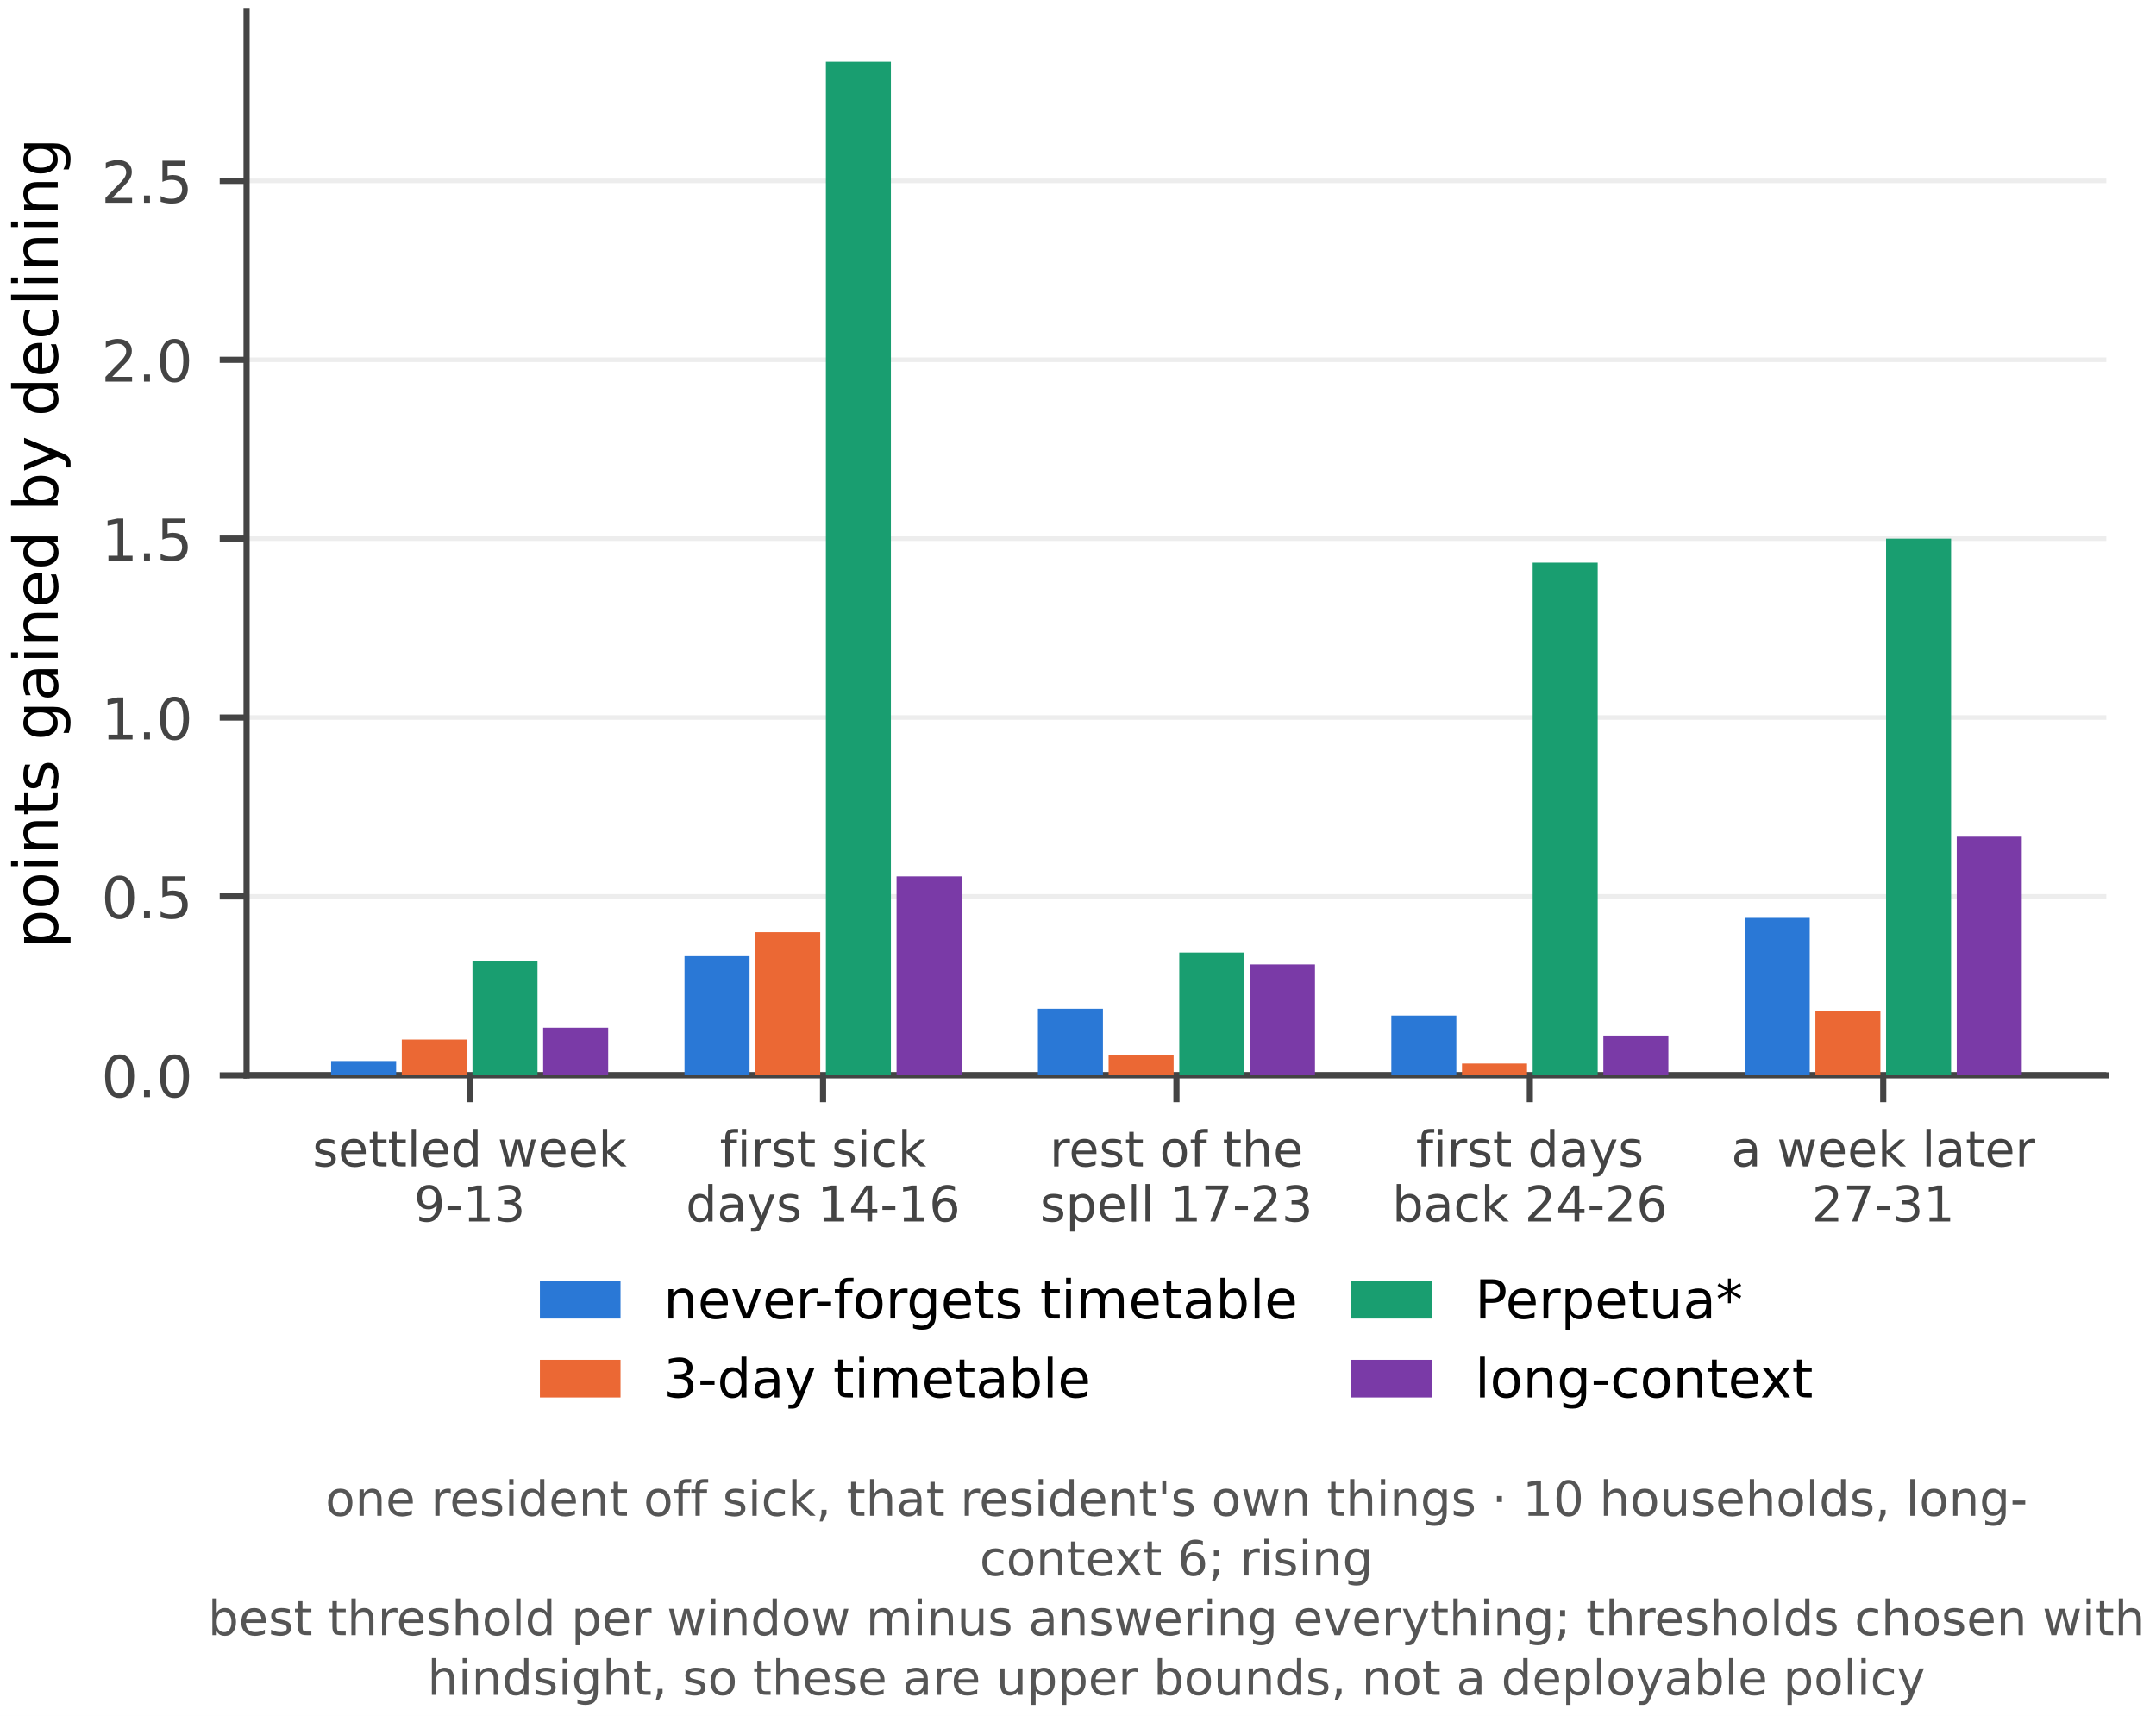
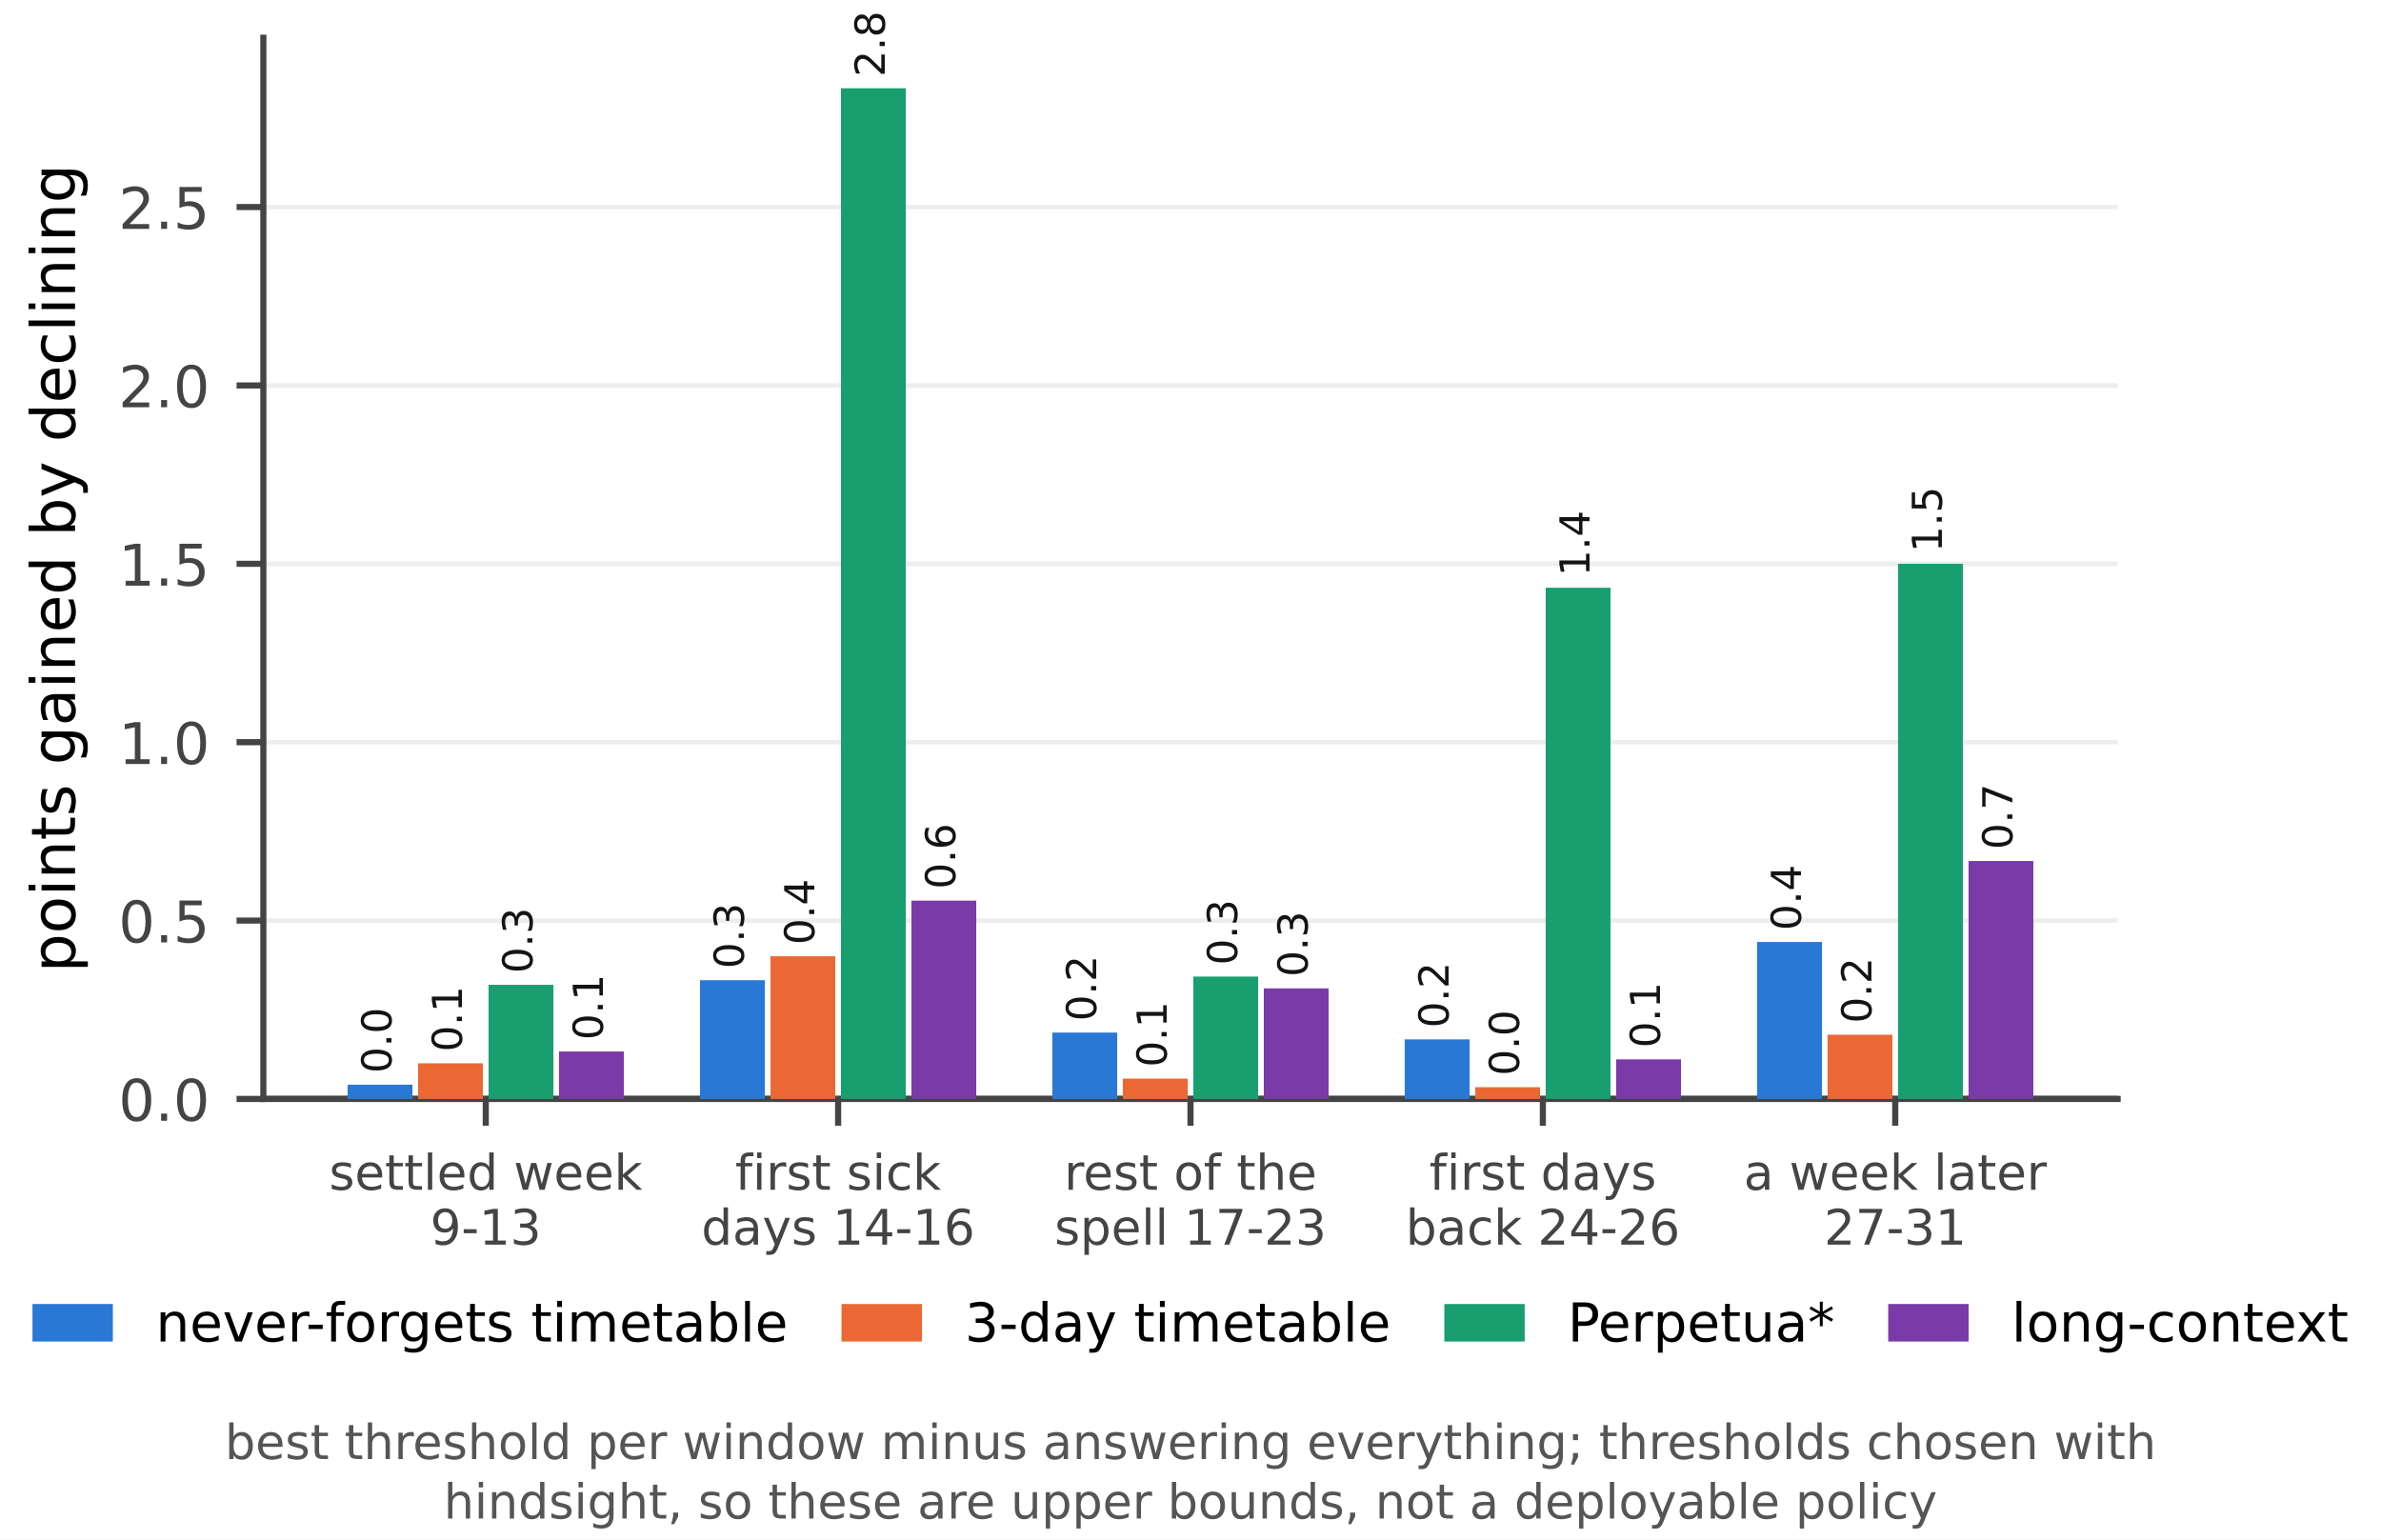
- <svg xmlns="http://www.w3.org/2000/svg" xmlns:xlink="http://www.w3.org/1999/xlink" width="280.753pt" height="223.474pt" viewBox="0 0 280.753 223.474" version="1.1">
+ <svg xmlns="http://www.w3.org/2000/svg" xmlns:xlink="http://www.w3.org/1999/xlink" width="310.96pt" height="201.077pt" viewBox="0 0 310.96 201.077" version="1.1">
  <defs>
    <style type="text/css">*{stroke-linejoin: round; stroke-linecap: butt}</style>
  </defs>
  <g id="figure_1">
    <g id="patch_1">
-       <path d="M 0 223.474  L 280.753 223.474  L 280.753 0  L 0 0  z " style="fill: #ffffff" />
+       <path d="M 0 201.077  L 310.96 201.077  L 310.96 0  L 0 0  z " style="fill: #ffffff" />
    </g>
    <g id="axes_1">
      <g id="patch_2">
-         <path d="M 32.11 140.04  L 274.282 140.04  L 274.282 1.44  L 32.11 1.44  z " style="fill: #ffffff" />
+         <path d="M 34.394 143.528  L 276.566 143.528  L 276.566 4.928  L 34.394 4.928  z " style="fill: #ffffff" />
      </g>
      <g id="matplotlib.axis_1">
        <g id="xtick_1">
          <g id="line2d_1">
            <defs>
-               <path id="m0e35eda341" d="M 0 0  L 0 3.5  " style="stroke: #444444; stroke-width: 0.8" />
+               <path id="md1390766cc" d="M 0 0  L 0 3.5  " style="stroke: #444444; stroke-width: 0.8" />
            </defs>
            <g>
-               <use xlink:href="#m0e35eda341" x="61.157" y="140.04" style="fill: #444444; stroke: #444444; stroke-width: 0.8" />
+               <use xlink:href="#md1390766cc" x="63.441" y="143.528" style="fill: #444444; stroke: #444444; stroke-width: 0.8" />
            </g>
          </g>
          <g id="text_1">
-             <text style="font-size: 6.4px; font-family: 'DejaVu Sans', 'Bitstream Vera Sans', 'Computer Modern Sans Serif', 'Lucida Grande', 'Verdana', 'Geneva', 'Lucid', 'Arial', 'Helvetica', 'Avant Garde', sans-serif; fill: #444444" transform="translate(40.69773 151.903)">settled week</text>
-             <text style="font-size: 6.4px; font-family: 'DejaVu Sans', 'Bitstream Vera Sans', 'Computer Modern Sans Serif', 'Lucida Grande', 'Verdana', 'Geneva', 'Lucid', 'Arial', 'Helvetica', 'Avant Garde', sans-serif; fill: #444444" transform="translate(53.89473 159.0696)">9-13</text>
+             <text style="font-size: 6.4px; font-family: 'DejaVu Sans', 'Bitstream Vera Sans', 'Computer Modern Sans Serif', 'Lucida Grande', 'Verdana', 'Geneva', 'Lucid', 'Arial', 'Helvetica', 'Avant Garde', sans-serif; fill: #444444" transform="translate(42.98181 155.3907)">settled week</text>
+             <text style="font-size: 6.4px; font-family: 'DejaVu Sans', 'Bitstream Vera Sans', 'Computer Modern Sans Serif', 'Lucida Grande', 'Verdana', 'Geneva', 'Lucid', 'Arial', 'Helvetica', 'Avant Garde', sans-serif; fill: #444444" transform="translate(56.17881 162.5573)">9-13</text>
          </g>
        </g>
        <g id="xtick_2">
          <g id="line2d_2">
            <g>
-               <use xlink:href="#m0e35eda341" x="107.177" y="140.04" style="fill: #444444; stroke: #444444; stroke-width: 0.8" />
+               <use xlink:href="#md1390766cc" x="109.461" y="143.528" style="fill: #444444; stroke: #444444; stroke-width: 0.8" />
            </g>
          </g>
          <g id="text_2">
-             <text style="font-size: 6.4px; font-family: 'DejaVu Sans', 'Bitstream Vera Sans', 'Computer Modern Sans Serif', 'Lucida Grande', 'Verdana', 'Geneva', 'Lucid', 'Arial', 'Helvetica', 'Avant Garde', sans-serif; fill: #444444" transform="translate(93.73854 151.903)">first sick</text>
-             <text style="font-size: 6.4px; font-family: 'DejaVu Sans', 'Bitstream Vera Sans', 'Computer Modern Sans Serif', 'Lucida Grande', 'Verdana', 'Geneva', 'Lucid', 'Arial', 'Helvetica', 'Avant Garde', sans-serif; fill: #444444" transform="translate(89.30754 159.0696)">days 14-16</text>
+             <text style="font-size: 6.4px; font-family: 'DejaVu Sans', 'Bitstream Vera Sans', 'Computer Modern Sans Serif', 'Lucida Grande', 'Verdana', 'Geneva', 'Lucid', 'Arial', 'Helvetica', 'Avant Garde', sans-serif; fill: #444444" transform="translate(96.02262 155.3907)">first sick</text>
+             <text style="font-size: 6.4px; font-family: 'DejaVu Sans', 'Bitstream Vera Sans', 'Computer Modern Sans Serif', 'Lucida Grande', 'Verdana', 'Geneva', 'Lucid', 'Arial', 'Helvetica', 'Avant Garde', sans-serif; fill: #444444" transform="translate(91.59162 162.5573)">days 14-16</text>
          </g>
        </g>
        <g id="xtick_3">
          <g id="line2d_3">
            <g>
-               <use xlink:href="#m0e35eda341" x="153.196" y="140.04" style="fill: #444444; stroke: #444444; stroke-width: 0.8" />
+               <use xlink:href="#md1390766cc" x="155.48" y="143.528" style="fill: #444444; stroke: #444444; stroke-width: 0.8" />
            </g>
          </g>
          <g id="text_3">
-             <text style="font-size: 6.4px; font-family: 'DejaVu Sans', 'Bitstream Vera Sans', 'Computer Modern Sans Serif', 'Lucida Grande', 'Verdana', 'Geneva', 'Lucid', 'Arial', 'Helvetica', 'Avant Garde', sans-serif; fill: #444444" transform="translate(136.6918 151.903)">rest of the</text>
-             <text style="font-size: 6.4px; font-family: 'DejaVu Sans', 'Bitstream Vera Sans', 'Computer Modern Sans Serif', 'Lucida Grande', 'Verdana', 'Geneva', 'Lucid', 'Arial', 'Helvetica', 'Avant Garde', sans-serif; fill: #444444" transform="translate(135.4348 159.0696)">spell 17-23</text>
+             <text style="font-size: 6.4px; font-family: 'DejaVu Sans', 'Bitstream Vera Sans', 'Computer Modern Sans Serif', 'Lucida Grande', 'Verdana', 'Geneva', 'Lucid', 'Arial', 'Helvetica', 'Avant Garde', sans-serif; fill: #444444" transform="translate(138.9759 155.3907)">rest of the</text>
+             <text style="font-size: 6.4px; font-family: 'DejaVu Sans', 'Bitstream Vera Sans', 'Computer Modern Sans Serif', 'Lucida Grande', 'Verdana', 'Geneva', 'Lucid', 'Arial', 'Helvetica', 'Avant Garde', sans-serif; fill: #444444" transform="translate(137.7189 162.5573)">spell 17-23</text>
          </g>
        </g>
        <g id="xtick_4">
          <g id="line2d_4">
            <g>
-               <use xlink:href="#m0e35eda341" x="199.215" y="140.04" style="fill: #444444; stroke: #444444; stroke-width: 0.8" />
+               <use xlink:href="#md1390766cc" x="201.499" y="143.528" style="fill: #444444; stroke: #444444; stroke-width: 0.8" />
            </g>
          </g>
          <g id="text_4">
-             <text style="font-size: 6.4px; font-family: 'DejaVu Sans', 'Bitstream Vera Sans', 'Computer Modern Sans Serif', 'Lucida Grande', 'Verdana', 'Geneva', 'Lucid', 'Arial', 'Helvetica', 'Avant Garde', sans-serif; fill: #444444" transform="translate(184.3922 151.903)">first days</text>
-             <text style="font-size: 6.4px; font-family: 'DejaVu Sans', 'Bitstream Vera Sans', 'Computer Modern Sans Serif', 'Lucida Grande', 'Verdana', 'Geneva', 'Lucid', 'Arial', 'Helvetica', 'Avant Garde', sans-serif; fill: #444444" transform="translate(181.2947 159.0696)">back 24-26</text>
+             <text style="font-size: 6.4px; font-family: 'DejaVu Sans', 'Bitstream Vera Sans', 'Computer Modern Sans Serif', 'Lucida Grande', 'Verdana', 'Geneva', 'Lucid', 'Arial', 'Helvetica', 'Avant Garde', sans-serif; fill: #444444" transform="translate(186.6762 155.3907)">first days</text>
+             <text style="font-size: 6.4px; font-family: 'DejaVu Sans', 'Bitstream Vera Sans', 'Computer Modern Sans Serif', 'Lucida Grande', 'Verdana', 'Geneva', 'Lucid', 'Arial', 'Helvetica', 'Avant Garde', sans-serif; fill: #444444" transform="translate(183.5787 162.5573)">back 24-26</text>
          </g>
        </g>
        <g id="xtick_5">
          <g id="line2d_5">
            <g>
-               <use xlink:href="#m0e35eda341" x="245.234" y="140.04" style="fill: #444444; stroke: #444444; stroke-width: 0.8" />
+               <use xlink:href="#md1390766cc" x="247.519" y="143.528" style="fill: #444444; stroke: #444444; stroke-width: 0.8" />
            </g>
          </g>
          <g id="text_5">
-             <text style="font-size: 6.4px; font-family: 'DejaVu Sans', 'Bitstream Vera Sans', 'Computer Modern Sans Serif', 'Lucida Grande', 'Verdana', 'Geneva', 'Lucid', 'Arial', 'Helvetica', 'Avant Garde', sans-serif; fill: #444444" transform="translate(225.4425 151.903)">a week later</text>
-             <text style="font-size: 6.4px; font-family: 'DejaVu Sans', 'Bitstream Vera Sans', 'Computer Modern Sans Serif', 'Lucida Grande', 'Verdana', 'Geneva', 'Lucid', 'Arial', 'Helvetica', 'Avant Garde', sans-serif; fill: #444444" transform="translate(235.936 159.0696)">27-31</text>
+             <text style="font-size: 6.4px; font-family: 'DejaVu Sans', 'Bitstream Vera Sans', 'Computer Modern Sans Serif', 'Lucida Grande', 'Verdana', 'Geneva', 'Lucid', 'Arial', 'Helvetica', 'Avant Garde', sans-serif; fill: #444444" transform="translate(227.7265 155.3907)">a week later</text>
+             <text style="font-size: 6.4px; font-family: 'DejaVu Sans', 'Bitstream Vera Sans', 'Computer Modern Sans Serif', 'Lucida Grande', 'Verdana', 'Geneva', 'Lucid', 'Arial', 'Helvetica', 'Avant Garde', sans-serif; fill: #444444" transform="translate(238.22 162.5573)">27-31</text>
          </g>
        </g>
      </g>
      <g id="matplotlib.axis_2">
        <g id="ytick_1">
          <g id="line2d_6">
-             <path d="M 32.11 140.04  L 274.282 140.04  " clip-path="url(#p45ecbf6be1)" style="fill: none; stroke: #dddddd; stroke-opacity: 0.5; stroke-width: 0.6; stroke-linecap: square" />
+             <path d="M 34.394 143.528  L 276.566 143.528  " clip-path="url(#p64938259af)" style="fill: none; stroke: #dddddd; stroke-opacity: 0.5; stroke-width: 0.6; stroke-linecap: square" />
          </g>
          <g id="line2d_7">
            <defs>
-               <path id="mec962a2c40" d="M 0 0  L -3.5 0  " style="stroke: #444444; stroke-width: 0.8" />
+               <path id="m6862e2ac5c" d="M 0 0  L -3.5 0  " style="stroke: #444444; stroke-width: 0.8" />
            </defs>
            <g>
-               <use xlink:href="#mec962a2c40" x="32.11" y="140.04" style="fill: #444444; stroke: #444444; stroke-width: 0.8" />
+               <use xlink:href="#m6862e2ac5c" x="34.394" y="143.528" style="fill: #444444; stroke: #444444; stroke-width: 0.8" />
            </g>
          </g>
          <g id="text_6">
-             <text style="font-size: 7.5px; font-family: 'DejaVu Sans', 'Bitstream Vera Sans', 'Computer Modern Sans Serif', 'Lucida Grande', 'Verdana', 'Geneva', 'Lucid', 'Arial', 'Helvetica', 'Avant Garde', sans-serif; text-anchor: end; fill: #444444" x="25.11" y="142.889" transform="rotate(-0 25.10984 142.8894)">0.0</text>
+             <text style="font-size: 7.5px; font-family: 'DejaVu Sans', 'Bitstream Vera Sans', 'Computer Modern Sans Serif', 'Lucida Grande', 'Verdana', 'Geneva', 'Lucid', 'Arial', 'Helvetica', 'Avant Garde', sans-serif; text-anchor: end; fill: #444444" x="27.394" y="146.377" transform="rotate(-0 27.39392 146.3771)">0.0</text>
          </g>
        </g>
        <g id="ytick_2">
          <g id="line2d_8">
-             <path d="M 32.11 116.743  L 274.282 116.743  " clip-path="url(#p45ecbf6be1)" style="fill: none; stroke: #dddddd; stroke-opacity: 0.5; stroke-width: 0.6; stroke-linecap: square" />
+             <path d="M 34.394 120.231  L 276.566 120.231  " clip-path="url(#p64938259af)" style="fill: none; stroke: #dddddd; stroke-opacity: 0.5; stroke-width: 0.6; stroke-linecap: square" />
          </g>
          <g id="line2d_9">
            <g>
-               <use xlink:href="#mec962a2c40" x="32.11" y="116.743" style="fill: #444444; stroke: #444444; stroke-width: 0.8" />
+               <use xlink:href="#m6862e2ac5c" x="34.394" y="120.231" style="fill: #444444; stroke: #444444; stroke-width: 0.8" />
            </g>
          </g>
          <g id="text_7">
-             <text style="font-size: 7.5px; font-family: 'DejaVu Sans', 'Bitstream Vera Sans', 'Computer Modern Sans Serif', 'Lucida Grande', 'Verdana', 'Geneva', 'Lucid', 'Arial', 'Helvetica', 'Avant Garde', sans-serif; text-anchor: end; fill: #444444" x="25.11" y="119.593" transform="rotate(-0 25.10984 119.5926)">0.5</text>
+             <text style="font-size: 7.5px; font-family: 'DejaVu Sans', 'Bitstream Vera Sans', 'Computer Modern Sans Serif', 'Lucida Grande', 'Verdana', 'Geneva', 'Lucid', 'Arial', 'Helvetica', 'Avant Garde', sans-serif; text-anchor: end; fill: #444444" x="27.394" y="123.08" transform="rotate(-0 27.39392 123.0802)">0.5</text>
          </g>
        </g>
        <g id="ytick_3">
          <g id="line2d_10">
-             <path d="M 32.11 93.446  L 274.282 93.446  " clip-path="url(#p45ecbf6be1)" style="fill: none; stroke: #dddddd; stroke-opacity: 0.5; stroke-width: 0.6; stroke-linecap: square" />
+             <path d="M 34.394 96.934  L 276.566 96.934  " clip-path="url(#p64938259af)" style="fill: none; stroke: #dddddd; stroke-opacity: 0.5; stroke-width: 0.6; stroke-linecap: square" />
          </g>
          <g id="line2d_11">
            <g>
-               <use xlink:href="#mec962a2c40" x="32.11" y="93.446" style="fill: #444444; stroke: #444444; stroke-width: 0.8" />
+               <use xlink:href="#m6862e2ac5c" x="34.394" y="96.934" style="fill: #444444; stroke: #444444; stroke-width: 0.8" />
            </g>
          </g>
          <g id="text_8">
-             <text style="font-size: 7.5px; font-family: 'DejaVu Sans', 'Bitstream Vera Sans', 'Computer Modern Sans Serif', 'Lucida Grande', 'Verdana', 'Geneva', 'Lucid', 'Arial', 'Helvetica', 'Avant Garde', sans-serif; text-anchor: end; fill: #444444" x="25.11" y="96.296" transform="rotate(-0 25.10984 96.2957)">1.0</text>
+             <text style="font-size: 7.5px; font-family: 'DejaVu Sans', 'Bitstream Vera Sans', 'Computer Modern Sans Serif', 'Lucida Grande', 'Verdana', 'Geneva', 'Lucid', 'Arial', 'Helvetica', 'Avant Garde', sans-serif; text-anchor: end; fill: #444444" x="27.394" y="99.783" transform="rotate(-0 27.39392 99.78338)">1.0</text>
          </g>
        </g>
        <g id="ytick_4">
          <g id="line2d_12">
-             <path d="M 32.11 70.149  L 274.282 70.149  " clip-path="url(#p45ecbf6be1)" style="fill: none; stroke: #dddddd; stroke-opacity: 0.5; stroke-width: 0.6; stroke-linecap: square" />
+             <path d="M 34.394 73.637  L 276.566 73.637  " clip-path="url(#p64938259af)" style="fill: none; stroke: #dddddd; stroke-opacity: 0.5; stroke-width: 0.6; stroke-linecap: square" />
          </g>
          <g id="line2d_13">
            <g>
-               <use xlink:href="#mec962a2c40" x="32.11" y="70.149" style="fill: #444444; stroke: #444444; stroke-width: 0.8" />
+               <use xlink:href="#m6862e2ac5c" x="34.394" y="73.637" style="fill: #444444; stroke: #444444; stroke-width: 0.8" />
            </g>
          </g>
          <g id="text_9">
-             <text style="font-size: 7.5px; font-family: 'DejaVu Sans', 'Bitstream Vera Sans', 'Computer Modern Sans Serif', 'Lucida Grande', 'Verdana', 'Geneva', 'Lucid', 'Arial', 'Helvetica', 'Avant Garde', sans-serif; text-anchor: end; fill: #444444" x="25.11" y="72.999" transform="rotate(-0 25.10984 72.99884)">1.5</text>
+             <text style="font-size: 7.5px; font-family: 'DejaVu Sans', 'Bitstream Vera Sans', 'Computer Modern Sans Serif', 'Lucida Grande', 'Verdana', 'Geneva', 'Lucid', 'Arial', 'Helvetica', 'Avant Garde', sans-serif; text-anchor: end; fill: #444444" x="27.394" y="76.487" transform="rotate(-0 27.39392 76.48653)">1.5</text>
          </g>
        </g>
        <g id="ytick_5">
          <g id="line2d_14">
-             <path d="M 32.11 46.853  L 274.282 46.853  " clip-path="url(#p45ecbf6be1)" style="fill: none; stroke: #dddddd; stroke-opacity: 0.5; stroke-width: 0.6; stroke-linecap: square" />
+             <path d="M 34.394 50.34  L 276.566 50.34  " clip-path="url(#p64938259af)" style="fill: none; stroke: #dddddd; stroke-opacity: 0.5; stroke-width: 0.6; stroke-linecap: square" />
          </g>
          <g id="line2d_15">
            <g>
-               <use xlink:href="#mec962a2c40" x="32.11" y="46.853" style="fill: #444444; stroke: #444444; stroke-width: 0.8" />
+               <use xlink:href="#m6862e2ac5c" x="34.394" y="50.34" style="fill: #444444; stroke: #444444; stroke-width: 0.8" />
            </g>
          </g>
          <g id="text_10">
-             <text style="font-size: 7.5px; font-family: 'DejaVu Sans', 'Bitstream Vera Sans', 'Computer Modern Sans Serif', 'Lucida Grande', 'Verdana', 'Geneva', 'Lucid', 'Arial', 'Helvetica', 'Avant Garde', sans-serif; text-anchor: end; fill: #444444" x="25.11" y="49.702" transform="rotate(-0 25.10984 49.70198)">2.0</text>
+             <text style="font-size: 7.5px; font-family: 'DejaVu Sans', 'Bitstream Vera Sans', 'Computer Modern Sans Serif', 'Lucida Grande', 'Verdana', 'Geneva', 'Lucid', 'Arial', 'Helvetica', 'Avant Garde', sans-serif; text-anchor: end; fill: #444444" x="27.394" y="53.19" transform="rotate(-0 27.39392 53.18967)">2.0</text>
          </g>
        </g>
        <g id="ytick_6">
          <g id="line2d_16">
-             <path d="M 32.11 23.556  L 274.282 23.556  " clip-path="url(#p45ecbf6be1)" style="fill: none; stroke: #dddddd; stroke-opacity: 0.5; stroke-width: 0.6; stroke-linecap: square" />
+             <path d="M 34.394 27.043  L 276.566 27.043  " clip-path="url(#p64938259af)" style="fill: none; stroke: #dddddd; stroke-opacity: 0.5; stroke-width: 0.6; stroke-linecap: square" />
          </g>
          <g id="line2d_17">
            <g>
-               <use xlink:href="#mec962a2c40" x="32.11" y="23.556" style="fill: #444444; stroke: #444444; stroke-width: 0.8" />
+               <use xlink:href="#m6862e2ac5c" x="34.394" y="27.043" style="fill: #444444; stroke: #444444; stroke-width: 0.8" />
            </g>
          </g>
          <g id="text_11">
-             <text style="font-size: 7.5px; font-family: 'DejaVu Sans', 'Bitstream Vera Sans', 'Computer Modern Sans Serif', 'Lucida Grande', 'Verdana', 'Geneva', 'Lucid', 'Arial', 'Helvetica', 'Avant Garde', sans-serif; text-anchor: end; fill: #444444" x="25.11" y="26.405" transform="rotate(-0 25.10984 26.40512)">2.5</text>
+             <text style="font-size: 7.5px; font-family: 'DejaVu Sans', 'Bitstream Vera Sans', 'Computer Modern Sans Serif', 'Lucida Grande', 'Verdana', 'Geneva', 'Lucid', 'Arial', 'Helvetica', 'Avant Garde', sans-serif; text-anchor: end; fill: #444444" x="27.394" y="29.893" transform="rotate(-0 27.39392 29.89281)">2.5</text>
          </g>
        </g>
        <g id="text_12">
-           <text style="font-size: 8px; font-family: 'DejaVu Sans', 'Bitstream Vera Sans', 'Computer Modern Sans Serif', 'Lucida Grande', 'Verdana', 'Geneva', 'Lucid', 'Arial', 'Helvetica', 'Avant Garde', sans-serif; text-anchor: middle" x="7.519" y="70.74" transform="rotate(-90 7.51875 70.74)">points gained by declining</text>
+           <text style="font-size: 8px; font-family: 'DejaVu Sans', 'Bitstream Vera Sans', 'Computer Modern Sans Serif', 'Lucida Grande', 'Verdana', 'Geneva', 'Lucid', 'Arial', 'Helvetica', 'Avant Garde', sans-serif; text-anchor: middle" x="9.803" y="74.228" transform="rotate(-90 9.802828 74.22769)">points gained by declining</text>
        </g>
      </g>
      <g id="line2d_18">
-         <path d="M 32.11 140.04  L 274.282 140.04  " clip-path="url(#p45ecbf6be1)" style="fill: none; stroke: #141413; stroke-width: 0.8; stroke-linecap: square" />
+         <path d="M 34.394 143.528  L 276.566 143.528  " clip-path="url(#p64938259af)" style="fill: none; stroke: #141413; stroke-width: 0.8; stroke-linecap: square" />
      </g>
      <g id="patch_3">
-         <path d="M 32.11 140.04  L 32.11 1.44  " style="fill: none; stroke: #444444; stroke-width: 0.8; stroke-linejoin: miter; stroke-linecap: square" />
+         <path d="M 34.394 143.528  L 34.394 4.928  " style="fill: none; stroke: #444444; stroke-width: 0.8; stroke-linejoin: miter; stroke-linecap: square" />
      </g>
      <g id="patch_4">
-         <path d="M 32.11 140.04  L 274.282 140.04  " style="fill: none; stroke: #444444; stroke-width: 0.8; stroke-linejoin: miter; stroke-linecap: square" />
+         <path d="M 34.394 143.528  L 276.566 143.528  " style="fill: none; stroke: #444444; stroke-width: 0.8; stroke-linejoin: miter; stroke-linecap: square" />
      </g>
      <g id="patch_5">
-         <path d="M 43.118 140.04  L 51.585 140.04  L 51.585 138.176  L 43.118 138.176  z " clip-path="url(#p45ecbf6be1)" style="fill: #2a78d6" />
+         <path d="M 45.402 143.528  L 53.869 143.528  L 53.869 141.664  L 45.402 141.664  z " clip-path="url(#p64938259af)" style="fill: #2a78d6" />
      </g>
      <g id="patch_6">
-         <path d="M 89.137 140.04  L 97.605 140.04  L 97.605 124.524  L 89.137 124.524  z " clip-path="url(#p45ecbf6be1)" style="fill: #2a78d6" />
+         <path d="M 91.421 143.528  L 99.889 143.528  L 99.889 128.012  L 91.421 128.012  z " clip-path="url(#p64938259af)" style="fill: #2a78d6" />
      </g>
      <g id="patch_7">
-         <path d="M 135.156 140.04  L 143.624 140.04  L 143.624 131.374  L 135.156 131.374  z " clip-path="url(#p45ecbf6be1)" style="fill: #2a78d6" />
+         <path d="M 137.44 143.528  L 145.908 143.528  L 145.908 134.861  L 137.44 134.861  z " clip-path="url(#p64938259af)" style="fill: #2a78d6" />
      </g>
      <g id="patch_8">
-         <path d="M 181.176 140.04  L 189.643 140.04  L 189.643 132.259  L 181.176 132.259  z " clip-path="url(#p45ecbf6be1)" style="fill: #2a78d6" />
+         <path d="M 183.46 143.528  L 191.927 143.528  L 191.927 135.747  L 183.46 135.747  z " clip-path="url(#p64938259af)" style="fill: #2a78d6" />
      </g>
      <g id="patch_9">
-         <path d="M 227.195 140.04  L 235.662 140.04  L 235.662 119.539  L 227.195 119.539  z " clip-path="url(#p45ecbf6be1)" style="fill: #2a78d6" />
+         <path d="M 229.479 143.528  L 237.947 143.528  L 237.947 123.026  L 229.479 123.026  z " clip-path="url(#p64938259af)" style="fill: #2a78d6" />
+       </g>
+       <g id="text_13">
+         <text style="font-size: 5.4px; font-family: 'DejaVu Sans', 'Bitstream Vera Sans', 'Computer Modern Sans Serif', 'Lucida Grande', 'Verdana', 'Geneva', 'Lucid', 'Arial', 'Helvetica', 'Avant Garde', sans-serif; fill: #141413" transform="translate(51.12558 140.1639) rotate(-90)">0.0</text>
+       </g>
+       <g id="text_14">
+         <text style="font-size: 5.4px; font-family: 'DejaVu Sans', 'Bitstream Vera Sans', 'Computer Modern Sans Serif', 'Lucida Grande', 'Verdana', 'Geneva', 'Lucid', 'Arial', 'Helvetica', 'Avant Garde', sans-serif; fill: #141413" transform="translate(97.14489 126.512) rotate(-90)">0.3</text>
+       </g>
+       <g id="text_15">
+         <text style="font-size: 5.4px; font-family: 'DejaVu Sans', 'Bitstream Vera Sans', 'Computer Modern Sans Serif', 'Lucida Grande', 'Verdana', 'Geneva', 'Lucid', 'Arial', 'Helvetica', 'Avant Garde', sans-serif; fill: #141413" transform="translate(143.1642 133.3613) rotate(-90)">0.2</text>
+       </g>
+       <g id="text_16">
+         <text style="font-size: 5.4px; font-family: 'DejaVu Sans', 'Bitstream Vera Sans', 'Computer Modern Sans Serif', 'Lucida Grande', 'Verdana', 'Geneva', 'Lucid', 'Arial', 'Helvetica', 'Avant Garde', sans-serif; fill: #141413" transform="translate(189.1835 134.2465) rotate(-90)">0.2</text>
+       </g>
+       <g id="text_17">
+         <text style="font-size: 5.4px; font-family: 'DejaVu Sans', 'Bitstream Vera Sans', 'Computer Modern Sans Serif', 'Lucida Grande', 'Verdana', 'Geneva', 'Lucid', 'Arial', 'Helvetica', 'Avant Garde', sans-serif; fill: #141413" transform="translate(235.2028 121.5265) rotate(-90)">0.4</text>
      </g>
      <g id="patch_10">
-         <path d="M 52.322 140.04  L 60.789 140.04  L 60.789 135.381  L 52.322 135.381  z " clip-path="url(#p45ecbf6be1)" style="fill: #eb6834" />
+         <path d="M 54.606 143.528  L 63.073 143.528  L 63.073 138.868  L 54.606 138.868  z " clip-path="url(#p64938259af)" style="fill: #eb6834" />
      </g>
      <g id="patch_11">
-         <path d="M 98.341 140.04  L 106.808 140.04  L 106.808 121.403  L 98.341 121.403  z " clip-path="url(#p45ecbf6be1)" style="fill: #eb6834" />
+         <path d="M 100.625 143.528  L 109.092 143.528  L 109.092 124.89  L 100.625 124.89  z " clip-path="url(#p64938259af)" style="fill: #eb6834" />
      </g>
      <g id="patch_12">
-         <path d="M 144.36 140.04  L 152.828 140.04  L 152.828 137.384  L 144.36 137.384  z " clip-path="url(#p45ecbf6be1)" style="fill: #eb6834" />
+         <path d="M 146.644 143.528  L 155.112 143.528  L 155.112 140.872  L 146.644 140.872  z " clip-path="url(#p64938259af)" style="fill: #eb6834" />
      </g>
      <g id="patch_13">
-         <path d="M 190.379 140.04  L 198.847 140.04  L 198.847 138.502  L 190.379 138.502  z " clip-path="url(#p45ecbf6be1)" style="fill: #eb6834" />
+         <path d="M 192.664 143.528  L 201.131 143.528  L 201.131 141.99  L 192.664 141.99  z " clip-path="url(#p64938259af)" style="fill: #eb6834" />
      </g>
      <g id="patch_14">
-         <path d="M 236.399 140.04  L 244.866 140.04  L 244.866 131.653  L 236.399 131.653  z " clip-path="url(#p45ecbf6be1)" style="fill: #eb6834" />
+         <path d="M 238.683 143.528  L 247.15 143.528  L 247.15 135.141  L 238.683 135.141  z " clip-path="url(#p64938259af)" style="fill: #eb6834" />
+       </g>
+       <g id="text_18">
+         <text style="font-size: 5.4px; font-family: 'DejaVu Sans', 'Bitstream Vera Sans', 'Computer Modern Sans Serif', 'Lucida Grande', 'Verdana', 'Geneva', 'Lucid', 'Arial', 'Helvetica', 'Avant Garde', sans-serif; fill: #141413" transform="translate(60.32944 137.3683) rotate(-90)">0.1</text>
+       </g>
+       <g id="text_19">
+         <text style="font-size: 5.4px; font-family: 'DejaVu Sans', 'Bitstream Vera Sans', 'Computer Modern Sans Serif', 'Lucida Grande', 'Verdana', 'Geneva', 'Lucid', 'Arial', 'Helvetica', 'Avant Garde', sans-serif; fill: #141413" transform="translate(106.3487 123.3902) rotate(-90)">0.4</text>
+       </g>
+       <g id="text_20">
+         <text style="font-size: 5.4px; font-family: 'DejaVu Sans', 'Bitstream Vera Sans', 'Computer Modern Sans Serif', 'Lucida Grande', 'Verdana', 'Geneva', 'Lucid', 'Arial', 'Helvetica', 'Avant Garde', sans-serif; fill: #141413" transform="translate(152.3681 139.3718) rotate(-90)">0.1</text>
+       </g>
+       <g id="text_21">
+         <text style="font-size: 5.4px; font-family: 'DejaVu Sans', 'Bitstream Vera Sans', 'Computer Modern Sans Serif', 'Lucida Grande', 'Verdana', 'Geneva', 'Lucid', 'Arial', 'Helvetica', 'Avant Garde', sans-serif; fill: #141413" transform="translate(198.3874 140.4901) rotate(-90)">0.0</text>
+       </g>
+       <g id="text_22">
+         <text style="font-size: 5.4px; font-family: 'DejaVu Sans', 'Bitstream Vera Sans', 'Computer Modern Sans Serif', 'Lucida Grande', 'Verdana', 'Geneva', 'Lucid', 'Arial', 'Helvetica', 'Avant Garde', sans-serif; fill: #141413" transform="translate(244.4067 133.6408) rotate(-90)">0.2</text>
      </g>
      <g id="patch_15">
-         <path d="M 61.525 140.04  L 69.993 140.04  L 69.993 125.13  L 61.525 125.13  z " clip-path="url(#p45ecbf6be1)" style="fill: #199e70" />
+         <path d="M 63.809 143.528  L 72.277 143.528  L 72.277 128.618  L 63.809 128.618  z " clip-path="url(#p64938259af)" style="fill: #199e70" />
      </g>
      <g id="patch_16">
-         <path d="M 107.545 140.04  L 116.012 140.04  L 116.012 8.04  L 107.545 8.04  z " clip-path="url(#p45ecbf6be1)" style="fill: #199e70" />
+         <path d="M 109.829 143.528  L 118.296 143.528  L 118.296 11.528  L 109.829 11.528  z " clip-path="url(#p64938259af)" style="fill: #199e70" />
      </g>
      <g id="patch_17">
-         <path d="M 153.564 140.04  L 162.032 140.04  L 162.032 124.058  L 153.564 124.058  z " clip-path="url(#p45ecbf6be1)" style="fill: #199e70" />
+         <path d="M 155.848 143.528  L 164.316 143.528  L 164.316 127.546  L 155.848 127.546  z " clip-path="url(#p64938259af)" style="fill: #199e70" />
      </g>
      <g id="patch_18">
-         <path d="M 199.583 140.04  L 208.051 140.04  L 208.051 73.271  L 199.583 73.271  z " clip-path="url(#p45ecbf6be1)" style="fill: #199e70" />
+         <path d="M 201.867 143.528  L 210.335 143.528  L 210.335 76.759  L 201.867 76.759  z " clip-path="url(#p64938259af)" style="fill: #199e70" />
      </g>
      <g id="patch_19">
-         <path d="M 245.603 140.04  L 254.07 140.04  L 254.07 70.149  L 245.603 70.149  z " clip-path="url(#p45ecbf6be1)" style="fill: #199e70" />
+         <path d="M 247.887 143.528  L 256.354 143.528  L 256.354 73.637  L 247.887 73.637  z " clip-path="url(#p64938259af)" style="fill: #199e70" />
+       </g>
+       <g id="text_23">
+         <text style="font-size: 5.4px; font-family: 'DejaVu Sans', 'Bitstream Vera Sans', 'Computer Modern Sans Serif', 'Lucida Grande', 'Verdana', 'Geneva', 'Lucid', 'Arial', 'Helvetica', 'Avant Garde', sans-serif; fill: #141413" transform="translate(69.5333 127.1177) rotate(-90)">0.3</text>
+       </g>
+       <g id="text_24">
+         <text style="font-size: 5.4px; font-family: 'DejaVu Sans', 'Bitstream Vera Sans', 'Computer Modern Sans Serif', 'Lucida Grande', 'Verdana', 'Geneva', 'Lucid', 'Arial', 'Helvetica', 'Avant Garde', sans-serif; fill: #141413" transform="translate(115.5526 10.02769) rotate(-90)">2.8</text>
+       </g>
+       <g id="text_25">
+         <text style="font-size: 5.4px; font-family: 'DejaVu Sans', 'Bitstream Vera Sans', 'Computer Modern Sans Serif', 'Lucida Grande', 'Verdana', 'Geneva', 'Lucid', 'Arial', 'Helvetica', 'Avant Garde', sans-serif; fill: #141413" transform="translate(161.5719 126.046) rotate(-90)">0.3</text>
+       </g>
+       <g id="text_26">
+         <text style="font-size: 5.4px; font-family: 'DejaVu Sans', 'Bitstream Vera Sans', 'Computer Modern Sans Serif', 'Lucida Grande', 'Verdana', 'Geneva', 'Lucid', 'Arial', 'Helvetica', 'Avant Garde', sans-serif; fill: #141413" transform="translate(207.5912 75.25889) rotate(-90)">1.4</text>
+       </g>
+       <g id="text_27">
+         <text style="font-size: 5.4px; font-family: 'DejaVu Sans', 'Bitstream Vera Sans', 'Computer Modern Sans Serif', 'Lucida Grande', 'Verdana', 'Geneva', 'Lucid', 'Arial', 'Helvetica', 'Avant Garde', sans-serif; fill: #141413" transform="translate(253.6105 72.13711) rotate(-90)">1.5</text>
      </g>
      <g id="patch_20">
-         <path d="M 70.729 140.04  L 79.197 140.04  L 79.197 133.843  L 70.729 133.843  z " clip-path="url(#p45ecbf6be1)" style="fill: #7a3aa7" />
+         <path d="M 73.013 143.528  L 81.481 143.528  L 81.481 137.331  L 73.013 137.331  z " clip-path="url(#p64938259af)" style="fill: #7a3aa7" />
      </g>
      <g id="patch_21">
-         <path d="M 116.749 140.04  L 125.216 140.04  L 125.216 114.134  L 116.749 114.134  z " clip-path="url(#p45ecbf6be1)" style="fill: #7a3aa7" />
+         <path d="M 119.033 143.528  L 127.5 143.528  L 127.5 117.622  L 119.033 117.622  z " clip-path="url(#p64938259af)" style="fill: #7a3aa7" />
      </g>
      <g id="patch_22">
-         <path d="M 162.768 140.04  L 171.235 140.04  L 171.235 125.596  L 162.768 125.596  z " clip-path="url(#p45ecbf6be1)" style="fill: #7a3aa7" />
+         <path d="M 165.052 143.528  L 173.519 143.528  L 173.519 129.084  L 165.052 129.084  z " clip-path="url(#p64938259af)" style="fill: #7a3aa7" />
      </g>
      <g id="patch_23">
-         <path d="M 208.787 140.04  L 217.255 140.04  L 217.255 134.868  L 208.787 134.868  z " clip-path="url(#p45ecbf6be1)" style="fill: #7a3aa7" />
+         <path d="M 211.071 143.528  L 219.539 143.528  L 219.539 138.356  L 211.071 138.356  z " clip-path="url(#p64938259af)" style="fill: #7a3aa7" />
      </g>
      <g id="patch_24">
-         <path d="M 254.806 140.04  L 263.274 140.04  L 263.274 108.962  L 254.806 108.962  z " clip-path="url(#p45ecbf6be1)" style="fill: #7a3aa7" />
-       </g>
-       <g id="text_13">
-         <text style="font-size: 6.3px; font-family: 'DejaVu Sans', 'Bitstream Vera Sans', 'Computer Modern Sans Serif', 'Lucida Grande', 'Verdana', 'Geneva', 'Lucid', 'Arial', 'Helvetica', 'Avant Garde', sans-serif; fill: #555555" transform="translate(42.37737 197.406)">one resident off sick, that resident's own things · 10 households, long-</text>
-         <text style="font-size: 6.3px; font-family: 'DejaVu Sans', 'Bitstream Vera Sans', 'Computer Modern Sans Serif', 'Lucida Grande', 'Verdana', 'Geneva', 'Lucid', 'Arial', 'Helvetica', 'Avant Garde', sans-serif; fill: #555555" transform="translate(127.5731 205.1787)">context 6; rising</text>
-         <text style="font-size: 6.3px; font-family: 'DejaVu Sans', 'Bitstream Vera Sans', 'Computer Modern Sans Serif', 'Lucida Grande', 'Verdana', 'Geneva', 'Lucid', 'Arial', 'Helvetica', 'Avant Garde', sans-serif; fill: #555555" transform="translate(27.0787 212.9514)">best threshold per window minus answering everything; thresholds chosen with</text>
-         <text style="font-size: 6.3px; font-family: 'DejaVu Sans', 'Bitstream Vera Sans', 'Computer Modern Sans Serif', 'Lucida Grande', 'Verdana', 'Geneva', 'Lucid', 'Arial', 'Helvetica', 'Avant Garde', sans-serif; fill: #555555" transform="translate(55.65905 220.724)">hindsight, so these are upper bounds, not a deployable policy</text>
+         <path d="M 257.091 143.528  L 265.558 143.528  L 265.558 112.45  L 257.091 112.45  z " clip-path="url(#p64938259af)" style="fill: #7a3aa7" />
+       </g>
+       <g id="text_28">
+         <text style="font-size: 5.4px; font-family: 'DejaVu Sans', 'Bitstream Vera Sans', 'Computer Modern Sans Serif', 'Lucida Grande', 'Verdana', 'Geneva', 'Lucid', 'Arial', 'Helvetica', 'Avant Garde', sans-serif; fill: #141413" transform="translate(78.73716 135.8307) rotate(-90)">0.1</text>
+       </g>
+       <g id="text_29">
+         <text style="font-size: 5.4px; font-family: 'DejaVu Sans', 'Bitstream Vera Sans', 'Computer Modern Sans Serif', 'Lucida Grande', 'Verdana', 'Geneva', 'Lucid', 'Arial', 'Helvetica', 'Avant Garde', sans-serif; fill: #141413" transform="translate(124.7565 116.1216) rotate(-90)">0.6</text>
+       </g>
+       <g id="text_30">
+         <text style="font-size: 5.4px; font-family: 'DejaVu Sans', 'Bitstream Vera Sans', 'Computer Modern Sans Serif', 'Lucida Grande', 'Verdana', 'Geneva', 'Lucid', 'Arial', 'Helvetica', 'Avant Garde', sans-serif; fill: #141413" transform="translate(170.7758 127.5836) rotate(-90)">0.3</text>
+       </g>
+       <g id="text_31">
+         <text style="font-size: 5.4px; font-family: 'DejaVu Sans', 'Bitstream Vera Sans', 'Computer Modern Sans Serif', 'Lucida Grande', 'Verdana', 'Geneva', 'Lucid', 'Arial', 'Helvetica', 'Avant Garde', sans-serif; fill: #141413" transform="translate(216.7951 136.8558) rotate(-90)">0.1</text>
+       </g>
+       <g id="text_32">
+         <text style="font-size: 5.4px; font-family: 'DejaVu Sans', 'Bitstream Vera Sans', 'Computer Modern Sans Serif', 'Lucida Grande', 'Verdana', 'Geneva', 'Lucid', 'Arial', 'Helvetica', 'Avant Garde', sans-serif; fill: #141413" transform="translate(262.8144 110.9497) rotate(-90)">0.7</text>
+       </g>
+       <g id="text_33">
+         <text style="font-size: 6.3px; font-family: 'DejaVu Sans', 'Bitstream Vera Sans', 'Computer Modern Sans Serif', 'Lucida Grande', 'Verdana', 'Geneva', 'Lucid', 'Arial', 'Helvetica', 'Avant Garde', sans-serif; fill: #555555" transform="translate(29.36278 190.5537)">best threshold per window minus answering everything; thresholds chosen with</text>
+         <text style="font-size: 6.3px; font-family: 'DejaVu Sans', 'Bitstream Vera Sans', 'Computer Modern Sans Serif', 'Lucida Grande', 'Verdana', 'Geneva', 'Lucid', 'Arial', 'Helvetica', 'Avant Garde', sans-serif; fill: #555555" transform="translate(57.94313 198.3264)">hindsight, so these are upper bounds, not a deployable policy</text>
      </g>
      <g id="legend_1">
        <g id="patch_25">
-           <path d="M 70.305 171.721  L 80.805 171.721  L 80.805 166.821  L 70.305 166.821  z " style="fill: #2a78d6" />
-         </g>
-         <g id="text_14">
-           <text style="font-size: 7px; font-family: 'DejaVu Sans', 'Bitstream Vera Sans', 'Computer Modern Sans Serif', 'Lucida Grande', 'Verdana', 'Geneva', 'Lucid', 'Arial', 'Helvetica', 'Avant Garde', sans-serif; text-anchor: start" x="86.405" y="171.721" transform="rotate(-0 86.40491 171.7209)">never-forgets timetable</text>
+           <path d="M 4.24 175.209  L 14.74 175.209  L 14.74 170.309  L 4.24 170.309  z " style="fill: #2a78d6" />
+         </g>
+         <g id="text_34">
+           <text style="font-size: 7px; font-family: 'DejaVu Sans', 'Bitstream Vera Sans', 'Computer Modern Sans Serif', 'Lucida Grande', 'Verdana', 'Geneva', 'Lucid', 'Arial', 'Helvetica', 'Avant Garde', sans-serif; text-anchor: start" x="20.34" y="175.209" transform="rotate(-0 20.34 175.2086)">never-forgets timetable</text>
        </g>
        <g id="patch_26">
-           <path d="M 70.305 181.996  L 80.805 181.996  L 80.805 177.096  L 70.305 177.096  z " style="fill: #eb6834" />
-         </g>
-         <g id="text_15">
-           <text style="font-size: 7px; font-family: 'DejaVu Sans', 'Bitstream Vera Sans', 'Computer Modern Sans Serif', 'Lucida Grande', 'Verdana', 'Geneva', 'Lucid', 'Arial', 'Helvetica', 'Avant Garde', sans-serif; text-anchor: start" x="86.405" y="181.996" transform="rotate(-0 86.40491 181.9956)">3-day timetable</text>
+           <path d="M 109.904 175.209  L 120.404 175.209  L 120.404 170.309  L 109.904 170.309  z " style="fill: #eb6834" />
+         </g>
+         <g id="text_35">
+           <text style="font-size: 7px; font-family: 'DejaVu Sans', 'Bitstream Vera Sans', 'Computer Modern Sans Serif', 'Lucida Grande', 'Verdana', 'Geneva', 'Lucid', 'Arial', 'Helvetica', 'Avant Garde', sans-serif; text-anchor: start" x="126.004" y="175.209" transform="rotate(-0 126.0039 175.2086)">3-day timetable</text>
        </g>
        <g id="patch_27">
-           <path d="M 175.969 171.721  L 186.469 171.721  L 186.469 166.821  L 175.969 166.821  z " style="fill: #199e70" />
-         </g>
-         <g id="text_16">
-           <text style="font-size: 7px; font-family: 'DejaVu Sans', 'Bitstream Vera Sans', 'Computer Modern Sans Serif', 'Lucida Grande', 'Verdana', 'Geneva', 'Lucid', 'Arial', 'Helvetica', 'Avant Garde', sans-serif; text-anchor: start" x="192.069" y="171.721" transform="rotate(-0 192.0688 171.7209)">Perpetua*</text>
+           <path d="M 188.629 175.209  L 199.129 175.209  L 199.129 170.309  L 188.629 170.309  z " style="fill: #199e70" />
+         </g>
+         <g id="text_36">
+           <text style="font-size: 7px; font-family: 'DejaVu Sans', 'Bitstream Vera Sans', 'Computer Modern Sans Serif', 'Lucida Grande', 'Verdana', 'Geneva', 'Lucid', 'Arial', 'Helvetica', 'Avant Garde', sans-serif; text-anchor: start" x="204.729" y="175.209" transform="rotate(-0 204.7287 175.2086)">Perpetua*</text>
        </g>
        <g id="patch_28">
-           <path d="M 175.969 181.996  L 186.469 181.996  L 186.469 177.096  L 175.969 177.096  z " style="fill: #7a3aa7" />
-         </g>
-         <g id="text_17">
-           <text style="font-size: 7px; font-family: 'DejaVu Sans', 'Bitstream Vera Sans', 'Computer Modern Sans Serif', 'Lucida Grande', 'Verdana', 'Geneva', 'Lucid', 'Arial', 'Helvetica', 'Avant Garde', sans-serif; text-anchor: start" x="192.069" y="181.996" transform="rotate(-0 192.0688 181.9956)">long-context</text>
+           <path d="M 246.602 175.209  L 257.102 175.209  L 257.102 170.309  L 246.602 170.309  z " style="fill: #7a3aa7" />
+         </g>
+         <g id="text_37">
+           <text style="font-size: 7px; font-family: 'DejaVu Sans', 'Bitstream Vera Sans', 'Computer Modern Sans Serif', 'Lucida Grande', 'Verdana', 'Geneva', 'Lucid', 'Arial', 'Helvetica', 'Avant Garde', sans-serif; text-anchor: start" x="262.702" y="175.209" transform="rotate(-0 262.7019 175.2086)">long-context</text>
        </g>
      </g>
    </g>
  </g>
  <defs>
-     <clipPath id="p45ecbf6be1">
-       <rect x="32.11" y="1.44" width="242.172" height="138.6" />
+     <clipPath id="p64938259af">
+       <rect x="34.394" y="4.928" width="242.172" height="138.6" />
    </clipPath>
  </defs>
</svg>
